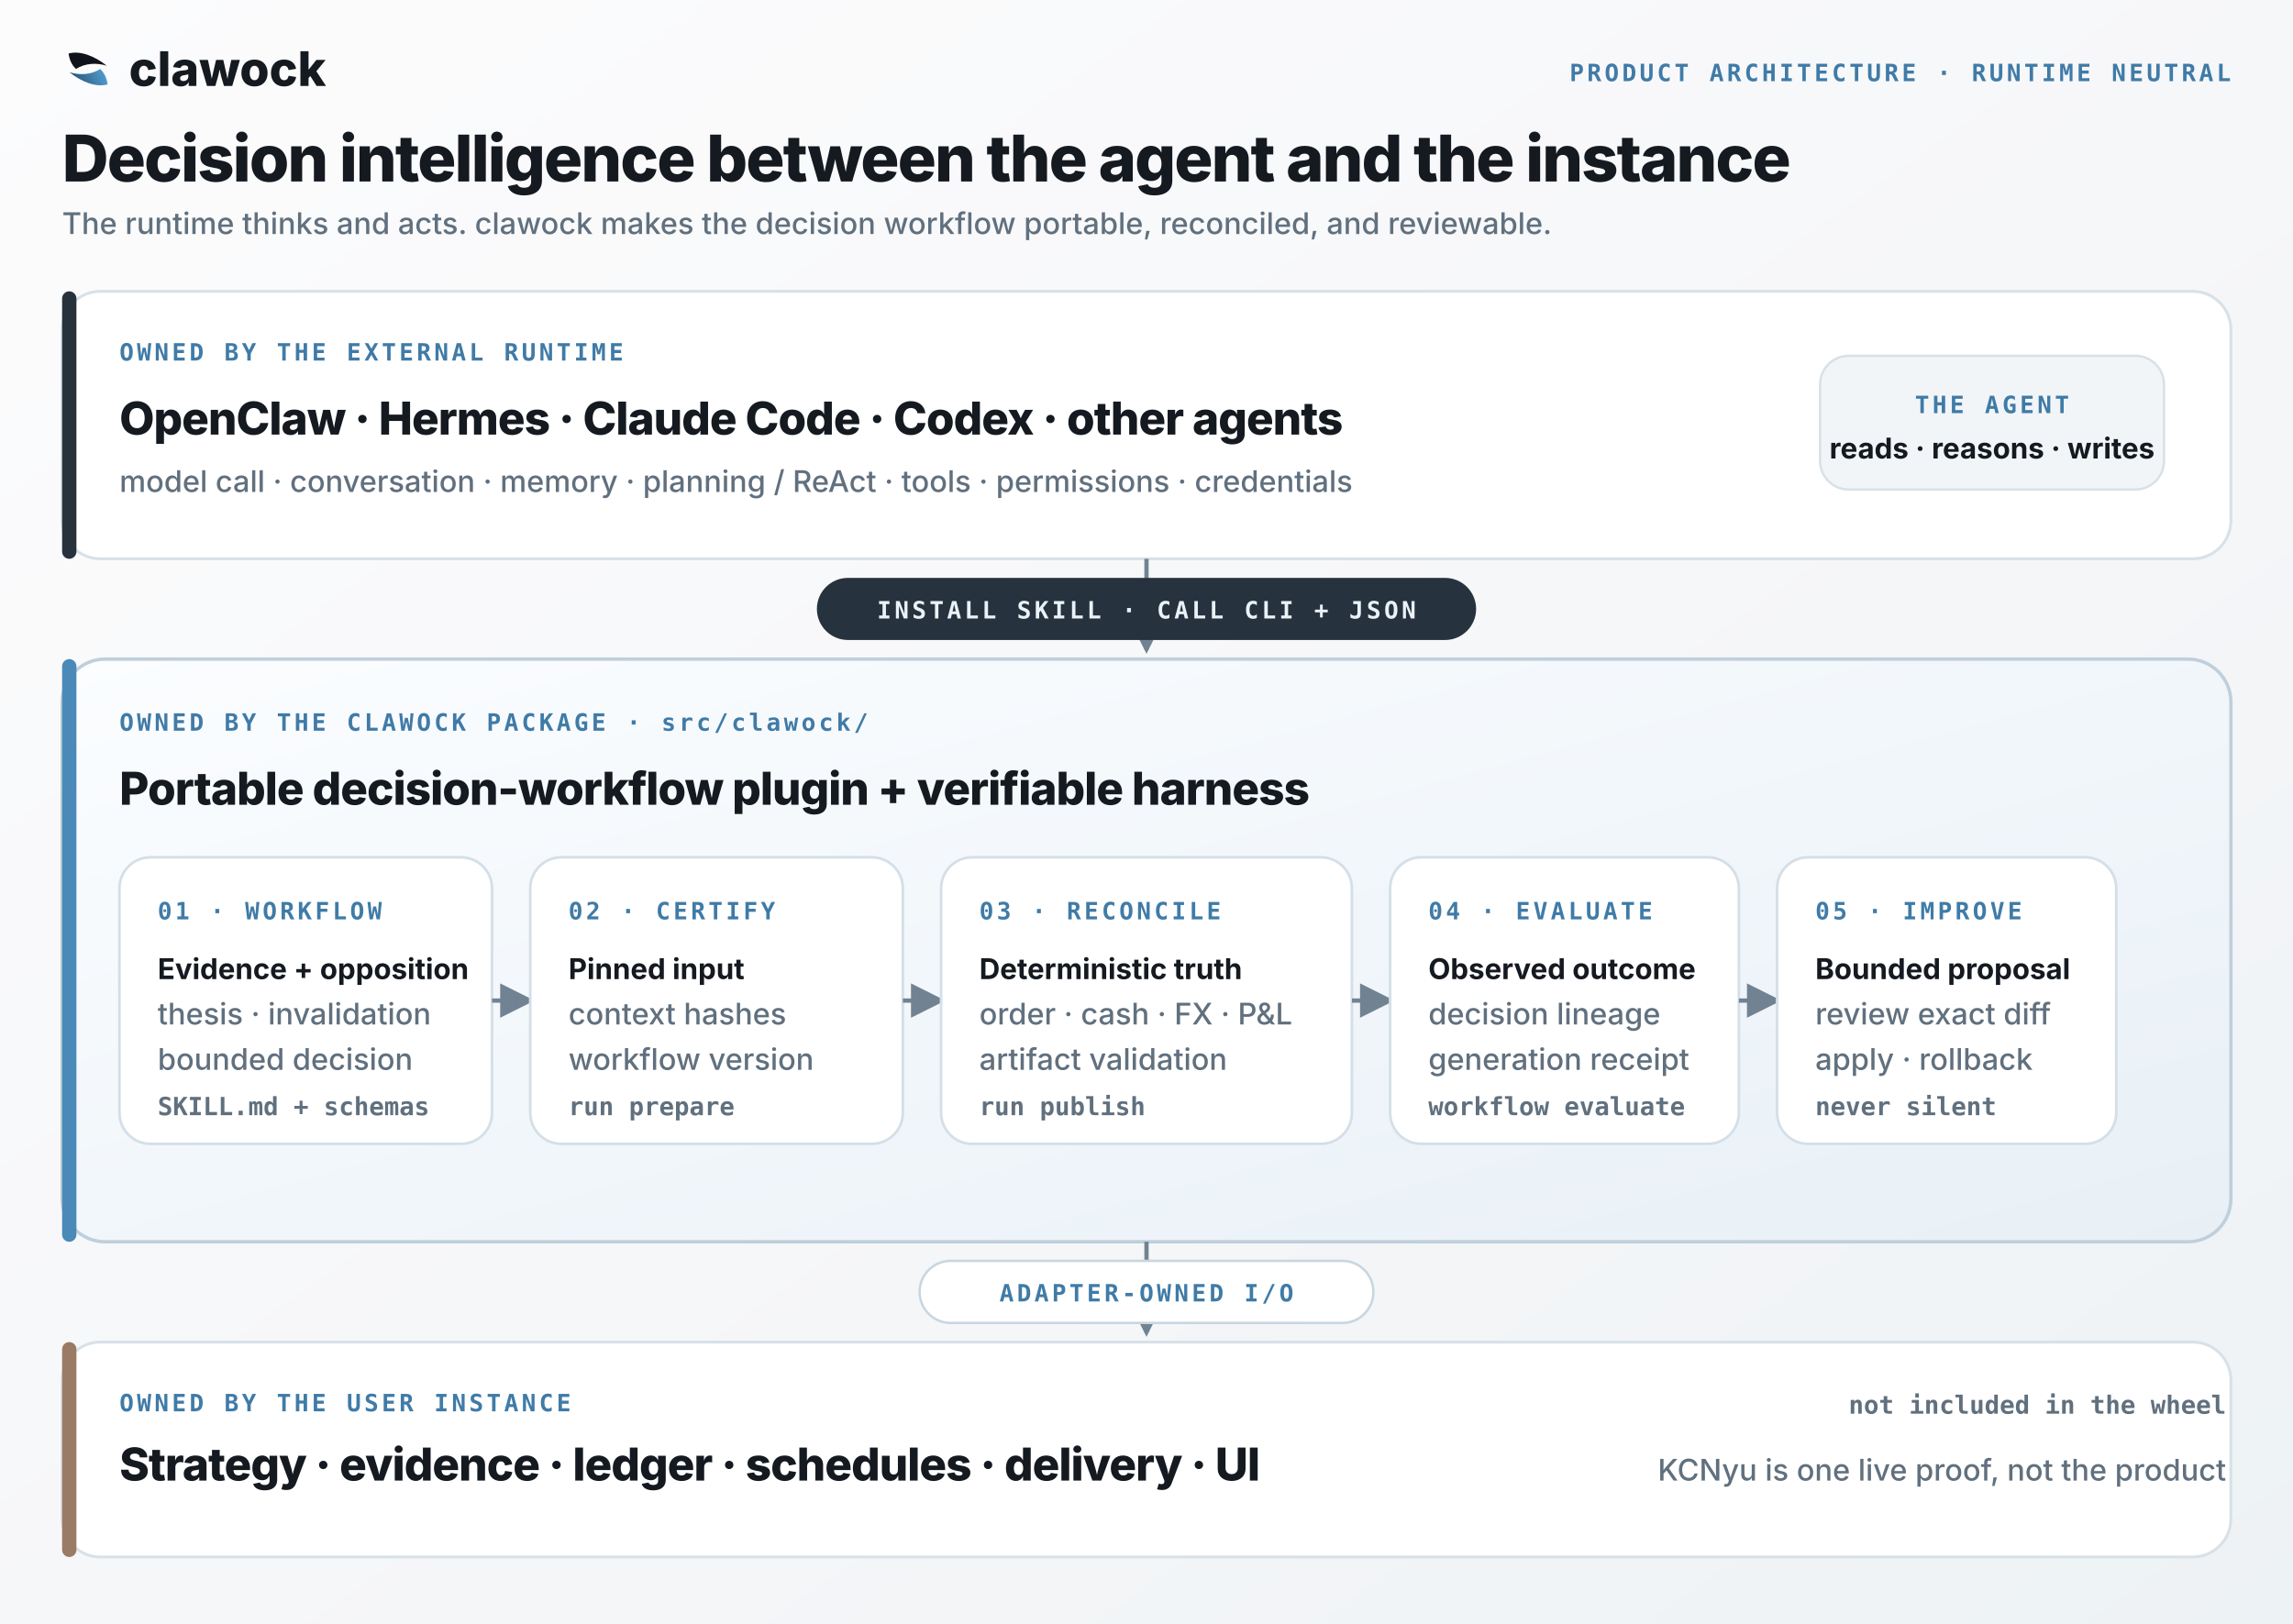
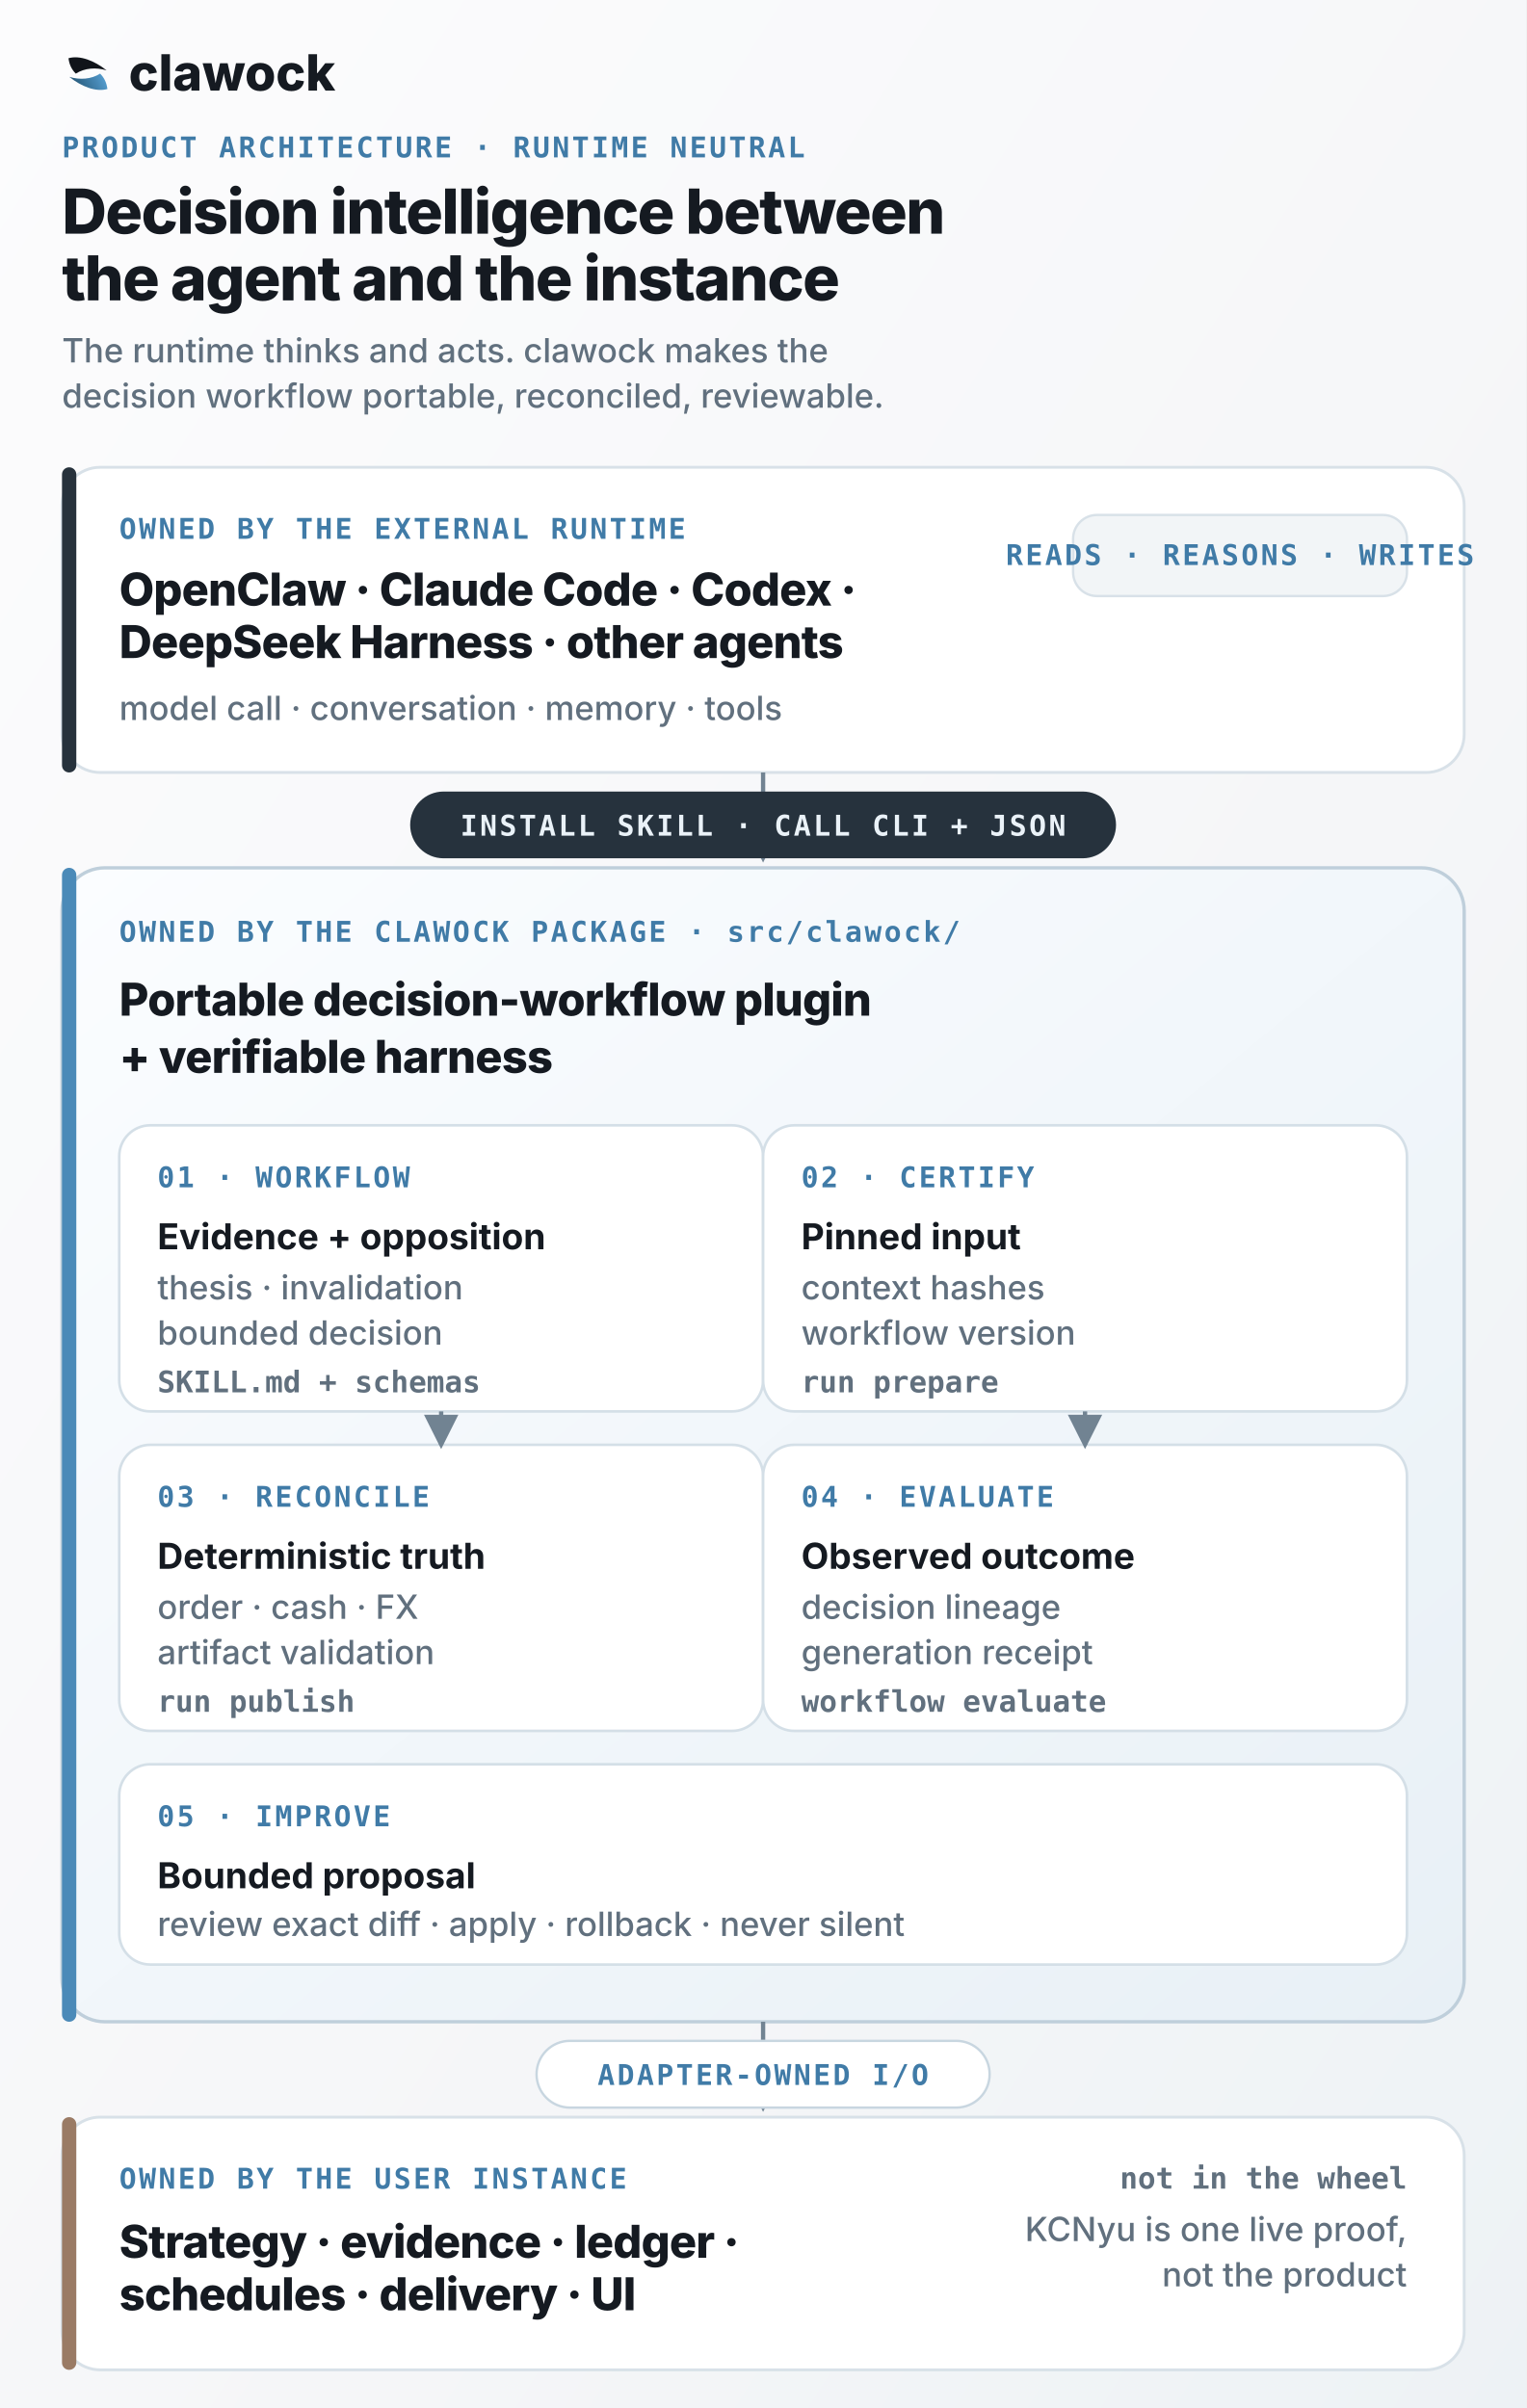
- <svg xmlns="http://www.w3.org/2000/svg" width="960" height="680" viewBox="0 0 960 680" role="img" aria-labelledby="title desc">
+ <svg xmlns="http://www.w3.org/2000/svg" width="640" height="1010" viewBox="0 0 640 1010" role="img" aria-labelledby="title desc">
  <defs>
    <linearGradient id="page" x1="0" y1="0" x2="1" y2="1">
      <stop offset="0" stop-color="#fcfcfd" />
      <stop offset=".62" stop-color="#f5f6f8" />
      <stop offset="1" stop-color="#edf2f5" />
    </linearGradient>
    <linearGradient id="product" x1="0" y1="0" x2="1" y2="1">
      <stop offset="0" stop-color="#fbfdff" />
      <stop offset="1" stop-color="#e8f0f6" />
    </linearGradient>
    <linearGradient id="brand-bull" x1="14" y1="50" x2="51" y2="31" gradientUnits="userSpaceOnUse">
      <stop offset="0" stop-color="#245574" />
      <stop offset="1" stop-color="#559ed1" />
    </linearGradient>
    <marker id="arrow" markerWidth="9" markerHeight="9" refX="7" refY="4" orient="auto">
      <path d="M0 0L8 4L0 8Z" fill="#718392" />
    </marker>
    <style>
      .sans{font-family:Inter,-apple-system,BlinkMacSystemFont,"Segoe UI",Arial,sans-serif}
      .mono{font-family:"SFMono-Regular",Consolas,monospace}
      .ink{fill:#151a21}.muted{fill:#61707e}.blue{fill:#407ba7}
-       .kicker{font:700 10px "SFMono-Regular",Consolas,monospace;letter-spacing:1.3px}
-       .title{font:800 27px Inter,-apple-system,"Segoe UI",Arial,sans-serif;letter-spacing:-.7px}
-       .section{font:800 19px Inter,-apple-system,"Segoe UI",Arial,sans-serif;letter-spacing:-.35px}
-       .body{font:500 12.5px Inter,-apple-system,"Segoe UI",Arial,sans-serif}
-       .label{font:750 12px Inter,-apple-system,"Segoe UI",Arial,sans-serif}
-       .micro{font:600 10.5px "SFMono-Regular",Consolas,monospace}
+       .kicker{font:700 12px "SFMono-Regular",Consolas,monospace;letter-spacing:1px}
+       .title{font:800 26px Inter,-apple-system,"Segoe UI",Arial,sans-serif;letter-spacing:-.6px}
+       .section{font:800 19px Inter,-apple-system,"Segoe UI",Arial,sans-serif;letter-spacing:-.3px}
+       .body{font:500 14px Inter,-apple-system,"Segoe UI",Arial,sans-serif}
+       .label{font:750 15px Inter,-apple-system,"Segoe UI",Arial,sans-serif}
+       .micro{font:600 12.5px "SFMono-Regular",Consolas,monospace}
      .shell{fill:#fff;stroke:#d8e1e8;stroke-width:1.2}
      .card{fill:#fff;stroke:#d4dfe7;stroke-width:1.1}
      .wire{fill:none;stroke:#718392;stroke-width:1.8;marker-end:url(#arrow)}
    </style>
  </defs>
-   <rect width="960" height="680" fill="url(#page)" />
+   <rect width="640" height="1010" fill="url(#page)" />
  <g class="sans">
-     <g transform="translate(26 18) scale(.34)">
+     <g transform="translate(26 20) scale(.34)">
      <path d="M8 13C22 9 40 16 55 28C42 24 28 25 17 32C12 27 9 21 8 13Z" fill="#10141a" />
      <path d="M56 51C42 55 24 48 9 36C22 40 36 39 47 32C52 37 55 43 56 51Z" fill="url(#brand-bull)" />
    </g>
-     <text x="54" y="36" font-size="20" font-weight="800" class="ink">clawock</text>
-     <text x="934" y="34" text-anchor="end" class="kicker blue">PRODUCT ARCHITECTURE · RUNTIME NEUTRAL</text>
-     <text x="26" y="76" class="title ink">Decision intelligence between the agent and the instance</text>
-     <text x="26" y="98" class="body muted">The runtime thinks and acts. clawock makes the decision workflow portable, reconciled, and reviewable.</text>
+     <text x="54" y="38" font-size="21" font-weight="800" class="ink">clawock</text>
+     <text x="26" y="66" class="kicker blue">PRODUCT ARCHITECTURE · RUNTIME NEUTRAL</text>
+     <text x="26" y="98" class="title ink">Decision intelligence between</text>
+     <text x="26" y="126" class="title ink">the agent and the instance</text>
+     <text x="26" y="152" class="body muted">The runtime thinks and acts. clawock makes the</text>
+     <text x="26" y="171" class="body muted">decision workflow portable, reconciled, reviewable.</text>
  </g>
-   <g transform="translate(26 122)" class="sans">
-     <rect width="908" height="112" rx="16" class="shell" />
-     <rect width="6" height="112" rx="3" fill="#27323c" />
-     <text x="24" y="29" class="kicker blue">OWNED BY THE EXTERNAL RUNTIME</text>
-     <text x="24" y="60" class="section ink">OpenClaw · Hermes · Claude Code · Codex · other agents</text>
-     <text x="24" y="84" class="body muted">model call · conversation · memory · planning / ReAct · tools · permissions · credentials</text>
-     <rect x="736" y="27" width="144" height="56" rx="12" fill="#f2f5f7" stroke="#d8e1e8" />
-     <text x="808" y="51" text-anchor="middle" class="kicker blue">THE AGENT</text>
-     <text x="808" y="70" text-anchor="middle" class="label ink">reads · reasons · writes</text>
+   <g transform="translate(26 196)" class="sans">
+     <rect width="588" height="128" rx="16" class="shell" />
+     <rect width="6" height="128" rx="3" fill="#27323c" />
+     <text x="24" y="30" class="kicker blue">OWNED BY THE EXTERNAL RUNTIME</text>
+     <text x="24" y="58" class="section ink">OpenClaw · Claude Code · Codex ·</text>
+     <text x="24" y="80" class="section ink">DeepSeek Harness · other agents</text>
+     <text x="24" y="106" class="body muted">model call · conversation · memory · tools</text>
+     <rect x="424" y="20" width="140" height="34" rx="10" fill="#f2f5f7" stroke="#d8e1e8" />
+     <text x="494" y="41" text-anchor="middle" class="kicker blue">READS · REASONS · WRITES</text>
  </g>
-   <path d="M480 234V272" class="wire" />
-   <g transform="translate(342 242)" class="sans">
-     <rect width="276" height="26" rx="13" fill="#26323d" />
-     <text x="138" y="17" text-anchor="middle" class="kicker" fill="#eaf2f8">INSTALL SKILL · CALL CLI + JSON</text>
+   <path d="M320 324V360" class="wire" />
+   <g transform="translate(172 332)" class="sans">
+     <rect width="296" height="28" rx="14" fill="#26323d" />
+     <text x="148" y="18.5" text-anchor="middle" class="kicker" fill="#eaf2f8">INSTALL SKILL · CALL CLI + JSON</text>
  </g>
-   <g transform="translate(26 276)" class="sans">
-     <rect width="908" height="244" rx="18" fill="url(#product)" stroke="#bfcfdb" stroke-width="1.4" />
-     <rect width="6" height="244" rx="3" fill="#4b8ab8" />
-     <text x="24" y="30" class="kicker blue">OWNED BY THE CLAWOCK PACKAGE · src/clawock/</text>
-     <text x="24" y="61" class="section ink">Portable decision-workflow plugin + verifiable harness</text>
-     <g transform="translate(24 83)">
-       <rect width="156" height="120" rx="13" class="card" />
+   <g transform="translate(26 364)" class="sans">
+     <rect width="588" height="484" rx="18" fill="url(#product)" stroke="#bfcfdb" stroke-width="1.4" />
+     <rect width="6" height="484" rx="3" fill="#4b8ab8" />
+     <text x="24" y="31" class="kicker blue">OWNED BY THE CLAWOCK PACKAGE · src/clawock/</text>
+     <text x="24" y="62" class="section ink">Portable decision-workflow plugin</text>
+     <text x="24" y="86" class="section ink">+ verifiable harness</text>
+     <g transform="translate(24 108)">
+       <rect width="270" height="120" rx="13" class="card" />
      <text x="16" y="26" class="kicker blue">01 · WORKFLOW</text>
-       <text x="16" y="51" class="label ink">Evidence + opposition</text>
-       <text x="16" y="70" class="body muted">thesis · invalidation</text>
-       <text x="16" y="89" class="body muted">bounded decision</text>
-       <text x="16" y="108" class="micro muted">SKILL.md + schemas</text>
+       <text x="16" y="52" class="label ink">Evidence + opposition</text>
+       <text x="16" y="73" class="body muted">thesis · invalidation</text>
+       <text x="16" y="92" class="body muted">bounded decision</text>
+       <text x="16" y="112" class="micro muted">SKILL.md + schemas</text>
    </g>
-     <path d="M180 143H196" class="wire" />
-     <g transform="translate(196 83)">
-       <rect width="156" height="120" rx="13" class="card" />
+     <g transform="translate(294 108)">
+       <rect width="270" height="120" rx="13" class="card" />
      <text x="16" y="26" class="kicker blue">02 · CERTIFY</text>
-       <text x="16" y="51" class="label ink">Pinned input</text>
-       <text x="16" y="70" class="body muted">context hashes</text>
-       <text x="16" y="89" class="body muted">workflow version</text>
-       <text x="16" y="108" class="micro muted">run prepare</text>
+       <text x="16" y="52" class="label ink">Pinned input</text>
+       <text x="16" y="73" class="body muted">context hashes</text>
+       <text x="16" y="92" class="body muted">workflow version</text>
+       <text x="16" y="112" class="micro muted">run prepare</text>
    </g>
-     <path d="M352 143H368" class="wire" />
-     <g transform="translate(368 83)">
-       <rect width="172" height="120" rx="13" class="card" />
+     <g transform="translate(24 242)">
+       <rect width="270" height="120" rx="13" class="card" />
      <text x="16" y="26" class="kicker blue">03 · RECONCILE</text>
-       <text x="16" y="51" class="label ink">Deterministic truth</text>
-       <text x="16" y="70" class="body muted">order · cash · FX · P&amp;L</text>
-       <text x="16" y="89" class="body muted">artifact validation</text>
-       <text x="16" y="108" class="micro muted">run publish</text>
+       <text x="16" y="52" class="label ink">Deterministic truth</text>
+       <text x="16" y="73" class="body muted">order · cash · FX</text>
+       <text x="16" y="92" class="body muted">artifact validation</text>
+       <text x="16" y="112" class="micro muted">run publish</text>
    </g>
-     <path d="M540 143H556" class="wire" />
-     <g transform="translate(556 83)">
-       <rect width="146" height="120" rx="13" class="card" />
+     <g transform="translate(294 242)">
+       <rect width="270" height="120" rx="13" class="card" />
      <text x="16" y="26" class="kicker blue">04 · EVALUATE</text>
-       <text x="16" y="51" class="label ink">Observed outcome</text>
-       <text x="16" y="70" class="body muted">decision lineage</text>
-       <text x="16" y="89" class="body muted">generation receipt</text>
-       <text x="16" y="108" class="micro muted">workflow evaluate</text>
+       <text x="16" y="52" class="label ink">Observed outcome</text>
+       <text x="16" y="73" class="body muted">decision lineage</text>
+       <text x="16" y="92" class="body muted">generation receipt</text>
+       <text x="16" y="112" class="micro muted">workflow evaluate</text>
    </g>
-     <path d="M702 143H718" class="wire" />
-     <g transform="translate(718 83)">
-       <rect width="142" height="120" rx="13" class="card" />
+     <g transform="translate(24 376)">
+       <rect width="540" height="84" rx="13" class="card" />
      <text x="16" y="26" class="kicker blue">05 · IMPROVE</text>
-       <text x="16" y="51" class="label ink">Bounded proposal</text>
-       <text x="16" y="70" class="body muted">review exact diff</text>
-       <text x="16" y="89" class="body muted">apply · rollback</text>
-       <text x="16" y="108" class="micro muted">never silent</text>
+       <text x="16" y="52" class="label ink">Bounded proposal</text>
+       <text x="16" y="72" class="body muted">review exact diff · apply · rollback · never silent</text>
    </g>
+     <path d="M159 228V242" class="wire" />
+     <path d="M429 228V242" class="wire" />
  </g>
-   <path d="M480 520V558" class="wire" />
-   <g transform="translate(385 528)" class="sans">
-     <rect width="190" height="26" rx="13" fill="#fff" stroke="#c8d6e0" />
-     <text x="95" y="17" text-anchor="middle" class="kicker blue">ADAPTER-OWNED I/O</text>
+   <path d="M320 848V884" class="wire" />
+   <g transform="translate(225 856)" class="sans">
+     <rect width="190" height="28" rx="14" fill="#fff" stroke="#c8d6e0" />
+     <text x="95" y="18.5" text-anchor="middle" class="kicker blue">ADAPTER-OWNED I/O</text>
  </g>
-   <g transform="translate(26 562)" class="sans">
-     <rect width="908" height="90" rx="16" class="shell" />
-     <rect width="6" height="90" rx="3" fill="#9a7b65" />
-     <text x="24" y="29" class="kicker blue">OWNED BY THE USER INSTANCE</text>
-     <text x="24" y="58" class="section ink">Strategy · evidence · ledger · schedules · delivery · UI</text>
-     <text x="906" y="30" text-anchor="end" class="micro muted">not included in the wheel</text>
-     <text x="906" y="58" text-anchor="end" class="body muted">KCNyu is one live proof, not the product</text>
+   <g transform="translate(26 888)" class="sans">
+     <rect width="588" height="106" rx="16" class="shell" />
+     <rect width="6" height="106" rx="3" fill="#9a7b65" />
+     <text x="24" y="30" class="kicker blue">OWNED BY THE USER INSTANCE</text>
+     <text x="24" y="59" class="section ink">Strategy · evidence · ledger ·</text>
+     <text x="24" y="81" class="section ink">schedules · delivery · UI</text>
+     <text x="564" y="30" text-anchor="end" class="micro muted">not in the wheel</text>
+     <text x="564" y="52" text-anchor="end" class="body muted">KCNyu is one live proof,</text>
+     <text x="564" y="71" text-anchor="end" class="body muted">not the product</text>
  </g>
</svg>
